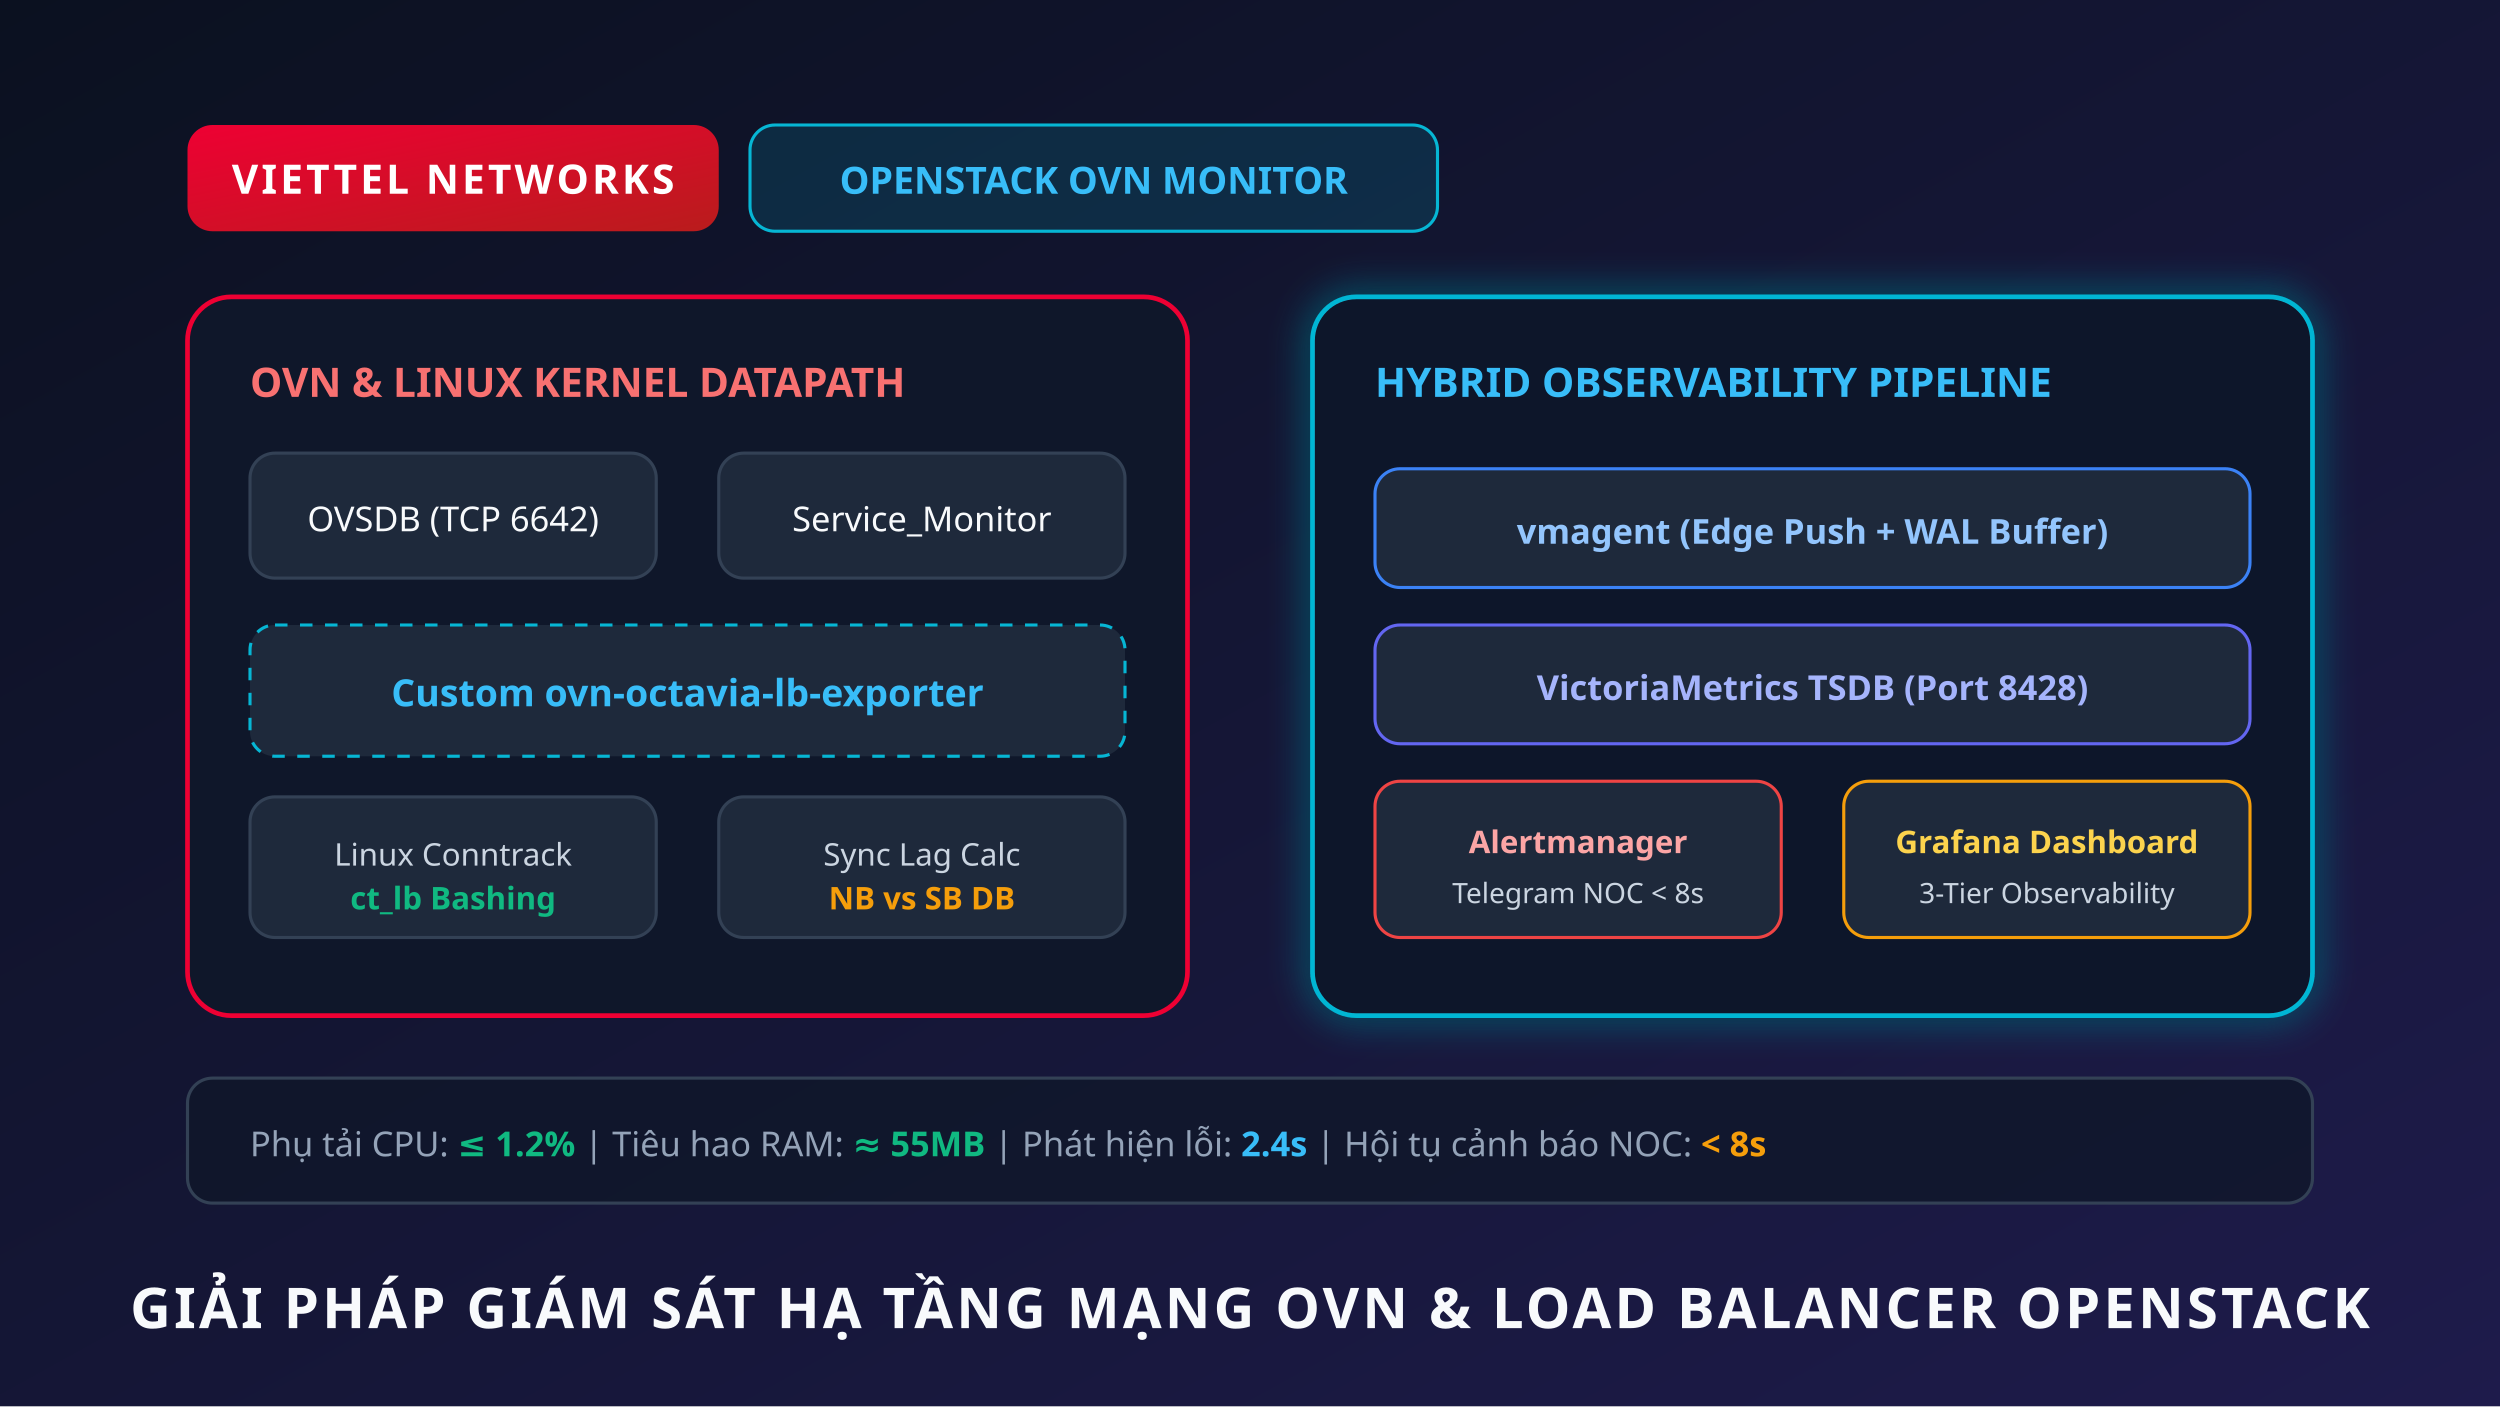
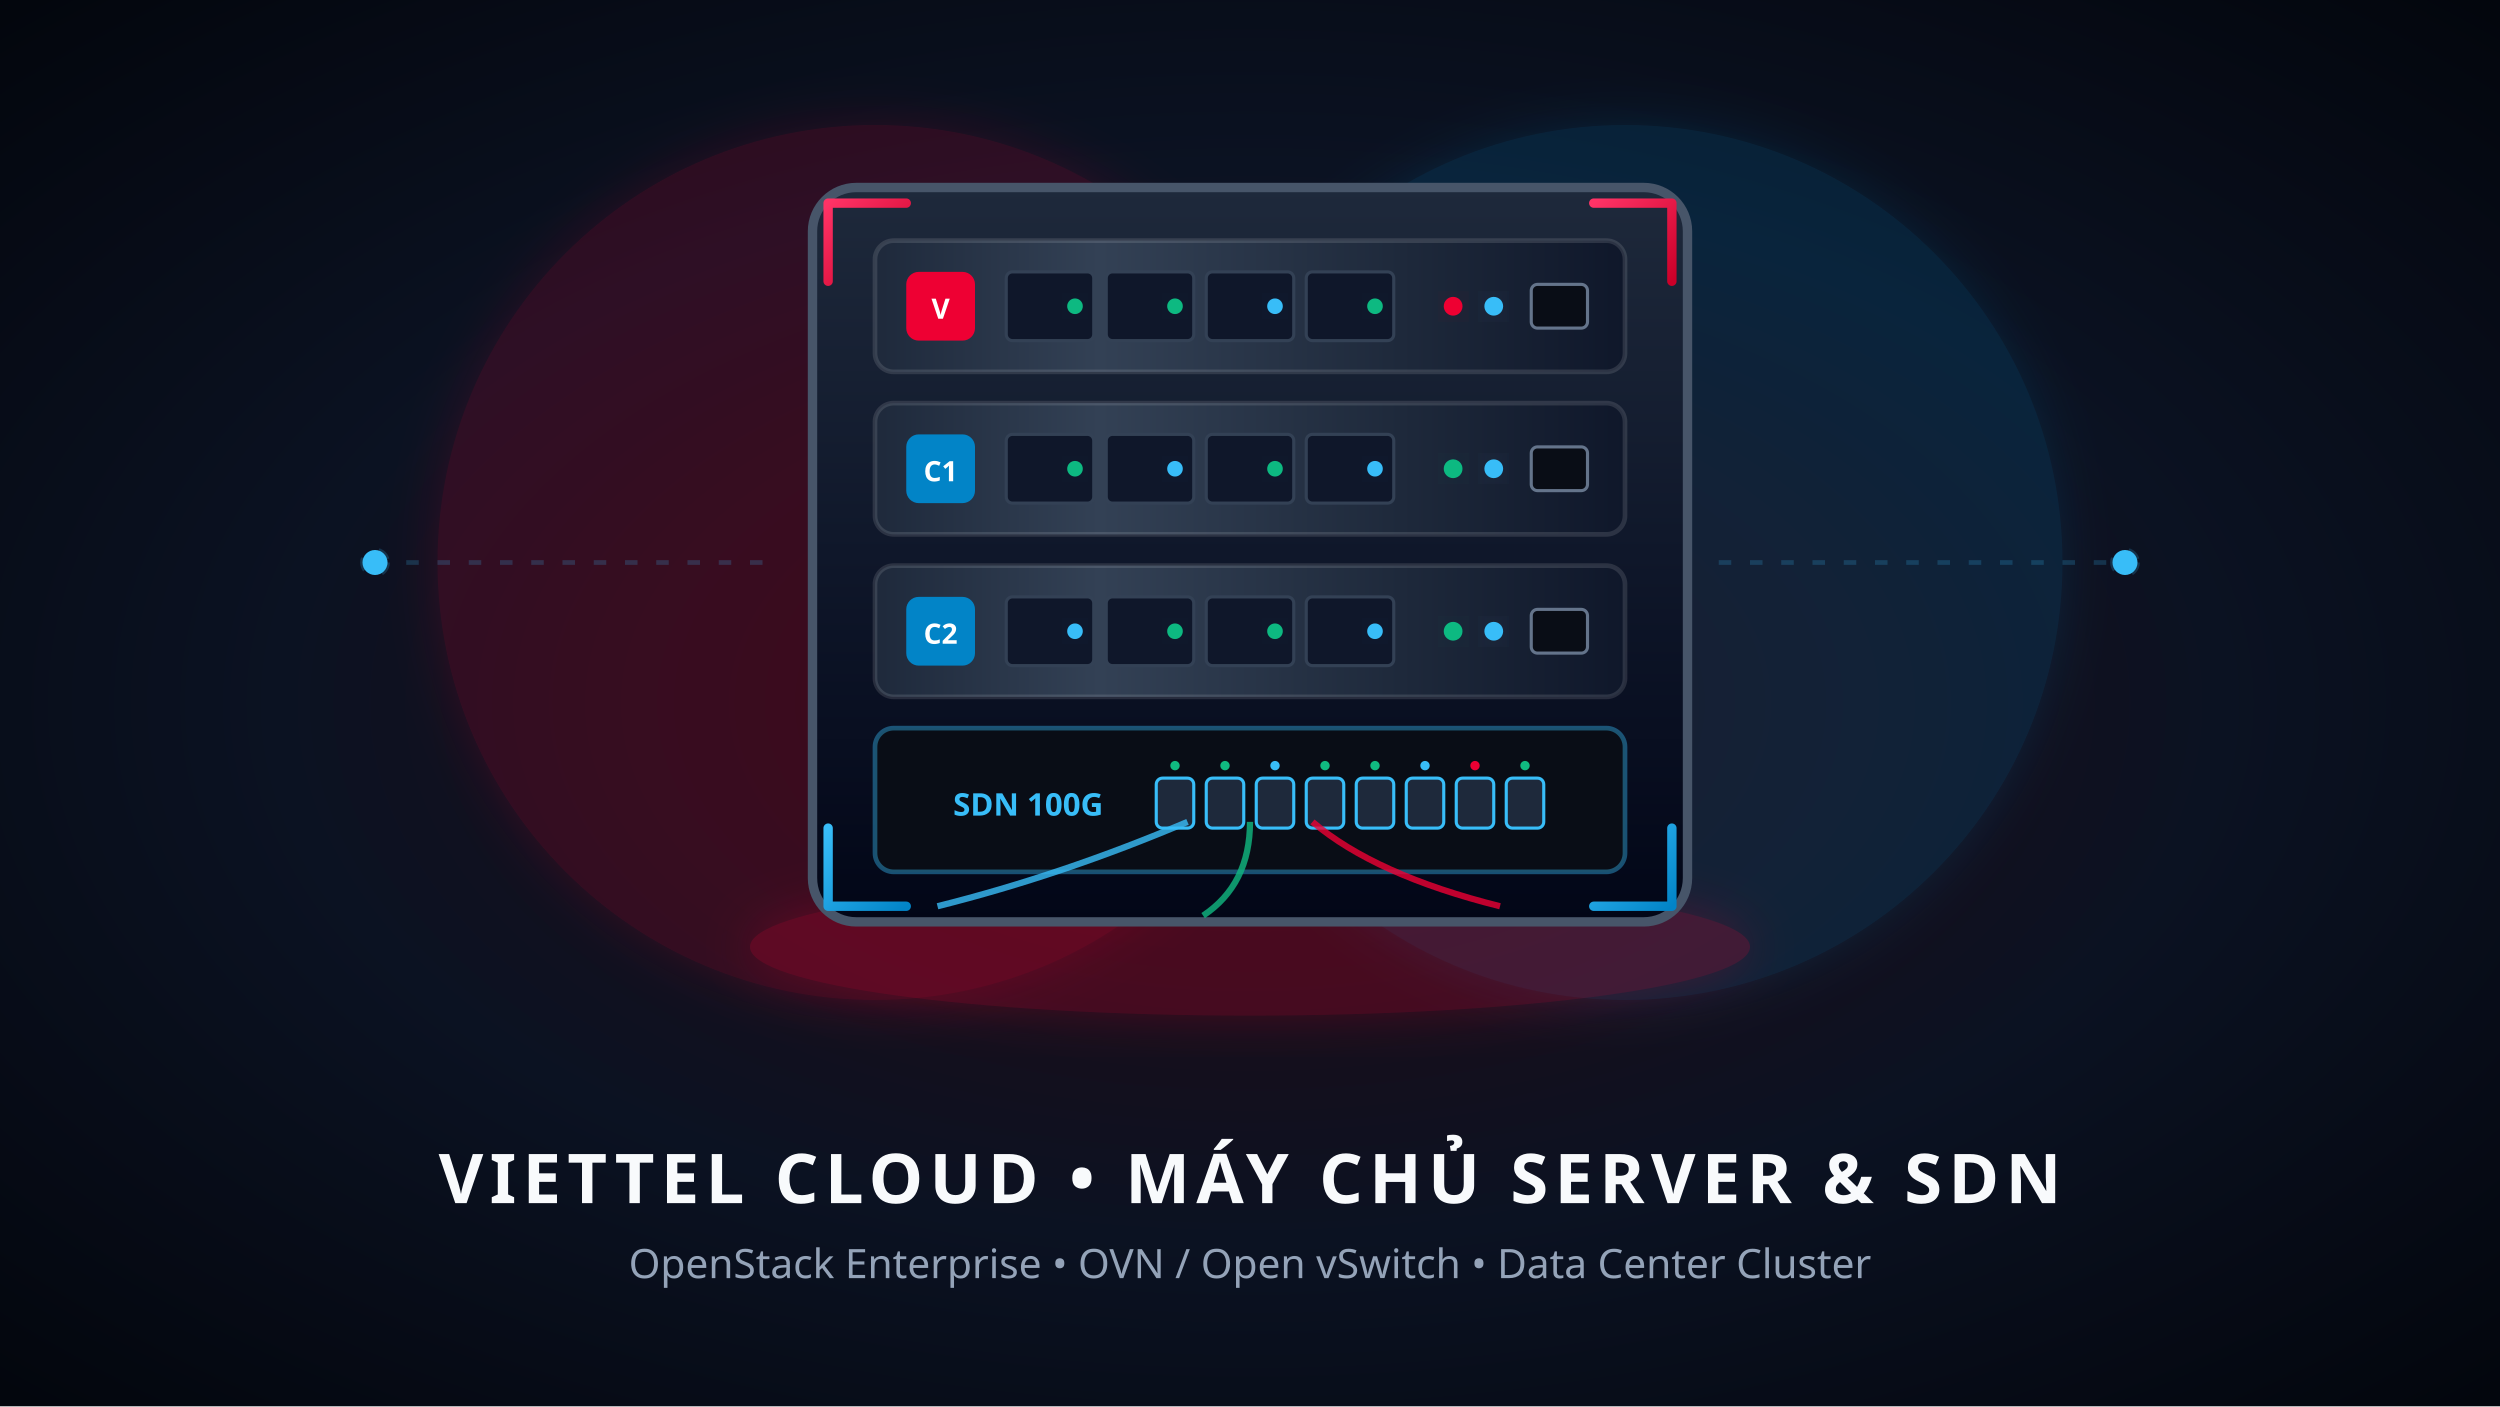
<svg xmlns="http://www.w3.org/2000/svg" viewBox="0 0 800 450" width="800" height="450">
  <defs>
-     <linearGradient id="bg-viettel" x1="0%" y1="0%" x2="100%" y2="100%">
-       <stop offset="0%" stop-color="#0b1120" />
-       <stop offset="100%" stop-color="#1e1b4b" />
+     <radialGradient id="bg-server" cx="50%" cy="50%" r="70%">
+       <stop offset="0%" stop-color="#260912" />
+       <stop offset="55%" stop-color="#0b1222" />
+       <stop offset="100%" stop-color="#03060d" />
+     </radialGradient>
+     <linearGradient id="rack-frame" x1="0%" y1="0%" x2="0%" y2="100%">
+       <stop offset="0%" stop-color="#1e293b" />
+       <stop offset="50%" stop-color="#0f172a" />
+       <stop offset="100%" stop-color="#020617" />
    </linearGradient>
-     <linearGradient id="vt-red" x1="0%" y1="0%" x2="100%" y2="100%">
-       <stop offset="0%" stop-color="#ee0033" />
-       <stop offset="100%" stop-color="#b91c1c" />
+     <linearGradient id="blade-face" x1="0%" y1="0%" x2="100%" y2="0%">
+       <stop offset="0%" stop-color="#1e293b" />
+       <stop offset="30%" stop-color="#334155" />
+       <stop offset="70%" stop-color="#1e293b" />
+       <stop offset="100%" stop-color="#0f172a" />
    </linearGradient>
-     <linearGradient id="cyan-glow" x1="0%" y1="0%" x2="100%" y2="100%">
-       <stop offset="0%" stop-color="#06b6d4" />
-       <stop offset="100%" stop-color="#3b82f6" />
+     <linearGradient id="viettel-red" x1="0%" y1="0%" x2="100%" y2="100%">
+       <stop offset="0%" stop-color="#ff3366" />
+       <stop offset="100%" stop-color="#cc0029" />
    </linearGradient>
-     <filter id="glow-v" x="-20%" y="-20%" width="140%" height="140%">
-       <feGaussianBlur stdDeviation="6" result="blur" />
+     <linearGradient id="net-cyan" x1="0%" y1="0%" x2="100%" y2="100%">
+       <stop offset="0%" stop-color="#38bdf8" />
+       <stop offset="100%" stop-color="#0284c7" />
+     </linearGradient>
+     <filter id="glow-serv" x="-30%" y="-30%" width="160%" height="160%">
+       <feGaussianBlur stdDeviation="8" result="blur" />
      <feComposite in="SourceGraphic" in2="blur" operator="over" />
    </filter>
  </defs>
-   <rect width="800" height="450" fill="url(#bg-viettel)" />
-   <g transform="translate(60, 40)">
-     <rect width="170" height="34" rx="8" fill="url(#vt-red)" />
-     <text x="85" y="22" fill="#ffffff" font-family="Montserrat, sans-serif" font-weight="800" font-size="13" text-anchor="middle" letter-spacing="1">VIETTEL NETWORKS</text>
-     <rect x="180" y="0" width="220" height="34" rx="8" fill="rgba(6, 182, 212, 0.15)" stroke="#06b6d4" stroke-width="1" />
-     <text x="290" y="22" fill="#38bdf8" font-family="Montserrat, sans-serif" font-weight="700" font-size="12" text-anchor="middle">OPENSTACK OVN MONITOR</text>
+   <rect width="800" height="450" fill="url(#bg-server)" />
+   <circle cx="280" cy="180" r="140" fill="#ee0033" opacity="0.16" filter="url(#glow-serv)" />
+   <circle cx="520" cy="180" r="140" fill="#0284c7" opacity="0.16" filter="url(#glow-serv)" />
+   <g stroke="rgba(56, 189, 248, 0.2)" stroke-width="1.5" stroke-dasharray="4,6">
+     <line x1="120" y1="180" x2="250" y2="180" />
+     <line x1="550" y1="180" x2="680" y2="180" />
+     <circle cx="120" cy="180" r="4" fill="#38bdf8" />
+     <circle cx="680" cy="180" r="4" fill="#38bdf8" />
  </g>
-   <g transform="translate(60, 95)">
-     <rect width="320" height="230" rx="14" fill="#0f172a" stroke="#ee0033" stroke-width="1.5" />
-     <text x="20" y="32" fill="#f87171" font-family="Montserrat, sans-serif" font-size="13" font-weight="bold">OVN &amp; LINUX KERNEL DATAPATH</text>
-     <rect x="20" y="50" width="130" height="40" rx="8" fill="#1e293b" stroke="#334155" />
-     <text x="85" y="75" fill="#f8fafc" font-family="sans-serif" font-size="11" text-anchor="middle">OVSDB (TCP 6642)</text>
-     <rect x="170" y="50" width="130" height="40" rx="8" fill="#1e293b" stroke="#334155" />
-     <text x="235" y="75" fill="#f8fafc" font-family="sans-serif" font-size="11" text-anchor="middle">Service_Monitor</text>
-     <rect x="20" y="105" width="280" height="42" rx="8" fill="#1e293b" stroke="#06b6d4" stroke-dasharray="4,4" />
-     <text x="160" y="131" fill="#38bdf8" font-family="sans-serif" font-size="12" font-weight="bold" text-anchor="middle">Custom ovn-octavia-lb-exporter</text>
-     <rect x="20" y="160" width="130" height="45" rx="8" fill="#1e293b" stroke="#334155" />
-     <text x="85" y="182" fill="#cbd5e1" font-family="sans-serif" font-size="10" text-anchor="middle">Linux Conntrack</text>
-     <text x="85" y="196" fill="#10b981" font-family="sans-serif" font-size="10" font-weight="bold" text-anchor="middle">ct_lb Bashing</text>
-     <rect x="170" y="160" width="130" height="45" rx="8" fill="#1e293b" stroke="#334155" />
-     <text x="235" y="182" fill="#cbd5e1" font-family="sans-serif" font-size="10" text-anchor="middle">Sync Lag Calc</text>
-     <text x="235" y="196" fill="#f59e0b" font-family="sans-serif" font-size="10" font-weight="bold" text-anchor="middle">NB vs SB DB</text>
+   <g transform="translate(400, 185)">
+     <ellipse cx="0" cy="118" rx="160" ry="22" fill="#ee0033" opacity="0.22" filter="url(#glow-serv)" />
+     <rect x="-140" y="-125" width="280" height="235" rx="14" fill="url(#rack-frame)" stroke="#475569" stroke-width="3" />
+     <path d="M -135,-120 H -110 M -135,-120 V -95" stroke="url(#viettel-red)" stroke-width="3" stroke-linecap="round" />
+     <path d="M 135,-120 H 110 M 135,-120 V -95" stroke="url(#viettel-red)" stroke-width="3" stroke-linecap="round" />
+     <path d="M -135,105 H -110 M -135,105 V 80" stroke="url(#net-cyan)" stroke-width="3" stroke-linecap="round" />
+     <path d="M 135,105 H 110 M 135,105 V 80" stroke="url(#net-cyan)" stroke-width="3" stroke-linecap="round" />
+     <g transform="translate(-120, -108)">
+       <rect x="0" y="0" width="240" height="42" rx="6" fill="url(#blade-face)" stroke="rgba(255,255,255,0.12)" stroke-width="1.5" />
+       <rect x="10" y="10" width="22" height="22" rx="4" fill="#ee0033" />
+       <text x="21" y="25" fill="#ffffff" font-family="Montserrat, sans-serif" font-weight="900" font-size="9" text-anchor="middle">V</text>
+       <g fill="#0f172a" stroke="#334155" stroke-width="1">
+         <rect x="42" y="10" width="28" height="22" rx="2" />
+         <rect x="74" y="10" width="28" height="22" rx="2" />
+         <rect x="106" y="10" width="28" height="22" rx="2" />
+         <rect x="138" y="10" width="28" height="22" rx="2" />
+       </g>
+       <circle cx="64" cy="21" r="2.5" fill="#10b981" filter="url(#glow-serv)" />
+       <circle cx="96" cy="21" r="2.5" fill="#10b981" filter="url(#glow-serv)" />
+       <circle cx="128" cy="21" r="2.5" fill="#38bdf8" filter="url(#glow-serv)" />
+       <circle cx="160" cy="21" r="2.5" fill="#10b981" filter="url(#glow-serv)" />
+       <circle cx="185" cy="21" r="3" fill="#ee0033" filter="url(#glow-serv)" />
+       <circle cx="198" cy="21" r="3" fill="#38bdf8" filter="url(#glow-serv)" />
+       <rect x="210" y="14" width="18" height="14" rx="2" fill="#090d16" stroke="#64748b" stroke-width="1" />
+     </g>
+     <g transform="translate(-120, -56)">
+       <rect x="0" y="0" width="240" height="42" rx="6" fill="url(#blade-face)" stroke="rgba(255,255,255,0.12)" stroke-width="1.5" />
+       <rect x="10" y="10" width="22" height="22" rx="4" fill="#0284c7" />
+       <text x="21" y="25" fill="#ffffff" font-family="Montserrat, sans-serif" font-weight="900" font-size="9" text-anchor="middle">C1</text>
+       <g fill="#0f172a" stroke="#334155" stroke-width="1">
+         <rect x="42" y="10" width="28" height="22" rx="2" />
+         <rect x="74" y="10" width="28" height="22" rx="2" />
+         <rect x="106" y="10" width="28" height="22" rx="2" />
+         <rect x="138" y="10" width="28" height="22" rx="2" />
+       </g>
+       <circle cx="64" cy="21" r="2.5" fill="#10b981" filter="url(#glow-serv)" />
+       <circle cx="96" cy="21" r="2.5" fill="#38bdf8" filter="url(#glow-serv)" />
+       <circle cx="128" cy="21" r="2.5" fill="#10b981" filter="url(#glow-serv)" />
+       <circle cx="160" cy="21" r="2.5" fill="#38bdf8" filter="url(#glow-serv)" />
+       <circle cx="185" cy="21" r="3" fill="#10b981" filter="url(#glow-serv)" />
+       <circle cx="198" cy="21" r="3" fill="#38bdf8" filter="url(#glow-serv)" />
+       <rect x="210" y="14" width="18" height="14" rx="2" fill="#090d16" stroke="#64748b" stroke-width="1" />
+     </g>
+     <g transform="translate(-120, -4)">
+       <rect x="0" y="0" width="240" height="42" rx="6" fill="url(#blade-face)" stroke="rgba(255,255,255,0.12)" stroke-width="1.5" />
+       <rect x="10" y="10" width="22" height="22" rx="4" fill="#0284c7" />
+       <text x="21" y="25" fill="#ffffff" font-family="Montserrat, sans-serif" font-weight="900" font-size="9" text-anchor="middle">C2</text>
+       <g fill="#0f172a" stroke="#334155" stroke-width="1">
+         <rect x="42" y="10" width="28" height="22" rx="2" />
+         <rect x="74" y="10" width="28" height="22" rx="2" />
+         <rect x="106" y="10" width="28" height="22" rx="2" />
+         <rect x="138" y="10" width="28" height="22" rx="2" />
+       </g>
+       <circle cx="64" cy="21" r="2.5" fill="#38bdf8" filter="url(#glow-serv)" />
+       <circle cx="96" cy="21" r="2.5" fill="#10b981" filter="url(#glow-serv)" />
+       <circle cx="128" cy="21" r="2.5" fill="#10b981" filter="url(#glow-serv)" />
+       <circle cx="160" cy="21" r="2.5" fill="#38bdf8" filter="url(#glow-serv)" />
+       <circle cx="185" cy="21" r="3" fill="#10b981" filter="url(#glow-serv)" />
+       <circle cx="198" cy="21" r="3" fill="#38bdf8" filter="url(#glow-serv)" />
+       <rect x="210" y="14" width="18" height="14" rx="2" fill="#090d16" stroke="#64748b" stroke-width="1" />
+     </g>
+     <g transform="translate(-120, 48)">
+       <rect x="0" y="0" width="240" height="46" rx="6" fill="#090d16" stroke="rgba(56,189,248,0.4)" stroke-width="1.5" />
+       <text x="25" y="28" fill="#38bdf8" font-family="Montserrat, sans-serif" font-weight="900" font-size="10">SDN 100G</text>
+       <g transform="translate(90, 16)">
+         <rect x="0" y="0" width="12" height="16" rx="2" fill="#1e293b" stroke="#38bdf8" stroke-width="1" />
+         <circle cx="6" cy="-4" r="1.5" fill="#10b981" />
+         <rect x="16" y="0" width="12" height="16" rx="2" fill="#1e293b" stroke="#38bdf8" stroke-width="1" />
+         <circle cx="22" cy="-4" r="1.5" fill="#10b981" />
+         <rect x="32" y="0" width="12" height="16" rx="2" fill="#1e293b" stroke="#38bdf8" stroke-width="1" />
+         <circle cx="38" cy="-4" r="1.5" fill="#38bdf8" />
+         <rect x="48" y="0" width="12" height="16" rx="2" fill="#1e293b" stroke="#38bdf8" stroke-width="1" />
+         <circle cx="54" cy="-4" r="1.5" fill="#10b981" />
+         <rect x="64" y="0" width="12" height="16" rx="2" fill="#1e293b" stroke="#38bdf8" stroke-width="1" />
+         <circle cx="70" cy="-4" r="1.5" fill="#10b981" />
+         <rect x="80" y="0" width="12" height="16" rx="2" fill="#1e293b" stroke="#38bdf8" stroke-width="1" />
+         <circle cx="86" cy="-4" r="1.5" fill="#38bdf8" />
+         <rect x="96" y="0" width="12" height="16" rx="2" fill="#1e293b" stroke="#38bdf8" stroke-width="1" />
+         <circle cx="102" cy="-4" r="1.5" fill="#ee0033" />
+         <rect x="112" y="0" width="12" height="16" rx="2" fill="#1e293b" stroke="#38bdf8" stroke-width="1" />
+         <circle cx="118" cy="-4" r="1.5" fill="#10b981" />
+       </g>
+     </g>
+     <path d="M -20,78 Q -60,95 -100,105" stroke="#38bdf8" stroke-width="2" fill="none" opacity="0.8" />
+     <path d="M 0,78 Q 0,98 -15,108" stroke="#10b981" stroke-width="2" fill="none" opacity="0.8" />
+     <path d="M 20,78 Q 40,95 80,105" stroke="#ee0033" stroke-width="2" fill="none" opacity="0.8" />
  </g>
-   <g transform="translate(420, 95)">
-     <rect width="320" height="230" rx="14" fill="#0f172a" stroke="#06b6d4" stroke-width="1.5" filter="url(#glow-v)" />
-     <text x="20" y="32" fill="#38bdf8" font-family="Montserrat, sans-serif" font-size="13" font-weight="bold">HYBRID OBSERVABILITY PIPELINE</text>
-     <rect x="20" y="55" width="280" height="38" rx="8" fill="#1e293b" stroke="#3b82f6" />
-     <text x="160" y="79" fill="#93c5fd" font-family="sans-serif" font-size="11" font-weight="bold" text-anchor="middle">vmagent (Edge Push + WAL Buffer)</text>
-     <rect x="20" y="105" width="280" height="38" rx="8" fill="#1e293b" stroke="#6366f1" />
-     <text x="160" y="129" fill="#a5b4fc" font-family="sans-serif" font-size="11" font-weight="bold" text-anchor="middle">VictoriaMetrics TSDB (Port 8428)</text>
-     <rect x="20" y="155" width="130" height="50" rx="8" fill="#1e293b" stroke="#ef4444" />
-     <text x="85" y="178" fill="#fca5a5" font-family="sans-serif" font-size="10" font-weight="bold" text-anchor="middle">Alertmanager</text>
-     <text x="85" y="194" fill="#cbd5e1" font-family="sans-serif" font-size="9" text-anchor="middle">Telegram NOC &lt; 8s</text>
-     <rect x="170" y="155" width="130" height="50" rx="8" fill="#1e293b" stroke="#f59e0b" />
-     <text x="235" y="178" fill="#fcd34d" font-family="sans-serif" font-size="10" font-weight="bold" text-anchor="middle">Grafana Dashboard</text>
-     <text x="235" y="194" fill="#cbd5e1" font-family="sans-serif" font-size="9" text-anchor="middle">3-Tier Observability</text>
+   <g transform="translate(400, 385)">
+     <text x="0" y="0" fill="#f8fafc" font-family="Montserrat, sans-serif" font-weight="900" font-size="22" text-anchor="middle" letter-spacing="2">VIETTEL CLOUD • MÁY CHỦ SERVER &amp; SDN</text>
+     <text x="0" y="24" fill="#94a3b8" font-family="Poppins, sans-serif" font-weight="500" font-size="13" text-anchor="middle">OpenStack Enterprise • OVN / Open vSwitch • Data Center Cluster</text>
  </g>
-   <g transform="translate(60, 345)">
-     <rect width="680" height="40" rx="8" fill="rgba(15, 23, 42, 0.8)" stroke="#334155" />
-     <text x="20" y="25" fill="#94a3b8" font-family="sans-serif" font-size="11">Phụ tải CPU: <tspan fill="#10b981" font-weight="bold">≤ 1.2%</tspan> | Tiêu hao RAM: <tspan fill="#10b981" font-weight="bold">≈ 55MB</tspan> | Phát hiện lỗi: <tspan fill="#38bdf8" font-weight="bold">2.4s</tspan> | Hội tụ cảnh báo NOC: <tspan fill="#f59e0b" font-weight="bold">&lt; 8s</tspan>
-     </text>
-   </g>
-   <text x="400" y="425" fill="#f8fafc" font-family="Montserrat, sans-serif" font-weight="800" font-size="18" text-anchor="middle" letter-spacing="1">GIẢI PHÁP GIÁM SÁT HẠ TẦNG MẠNG OVN &amp; LOAD BALANCER OPENSTACK</text>
</svg>
